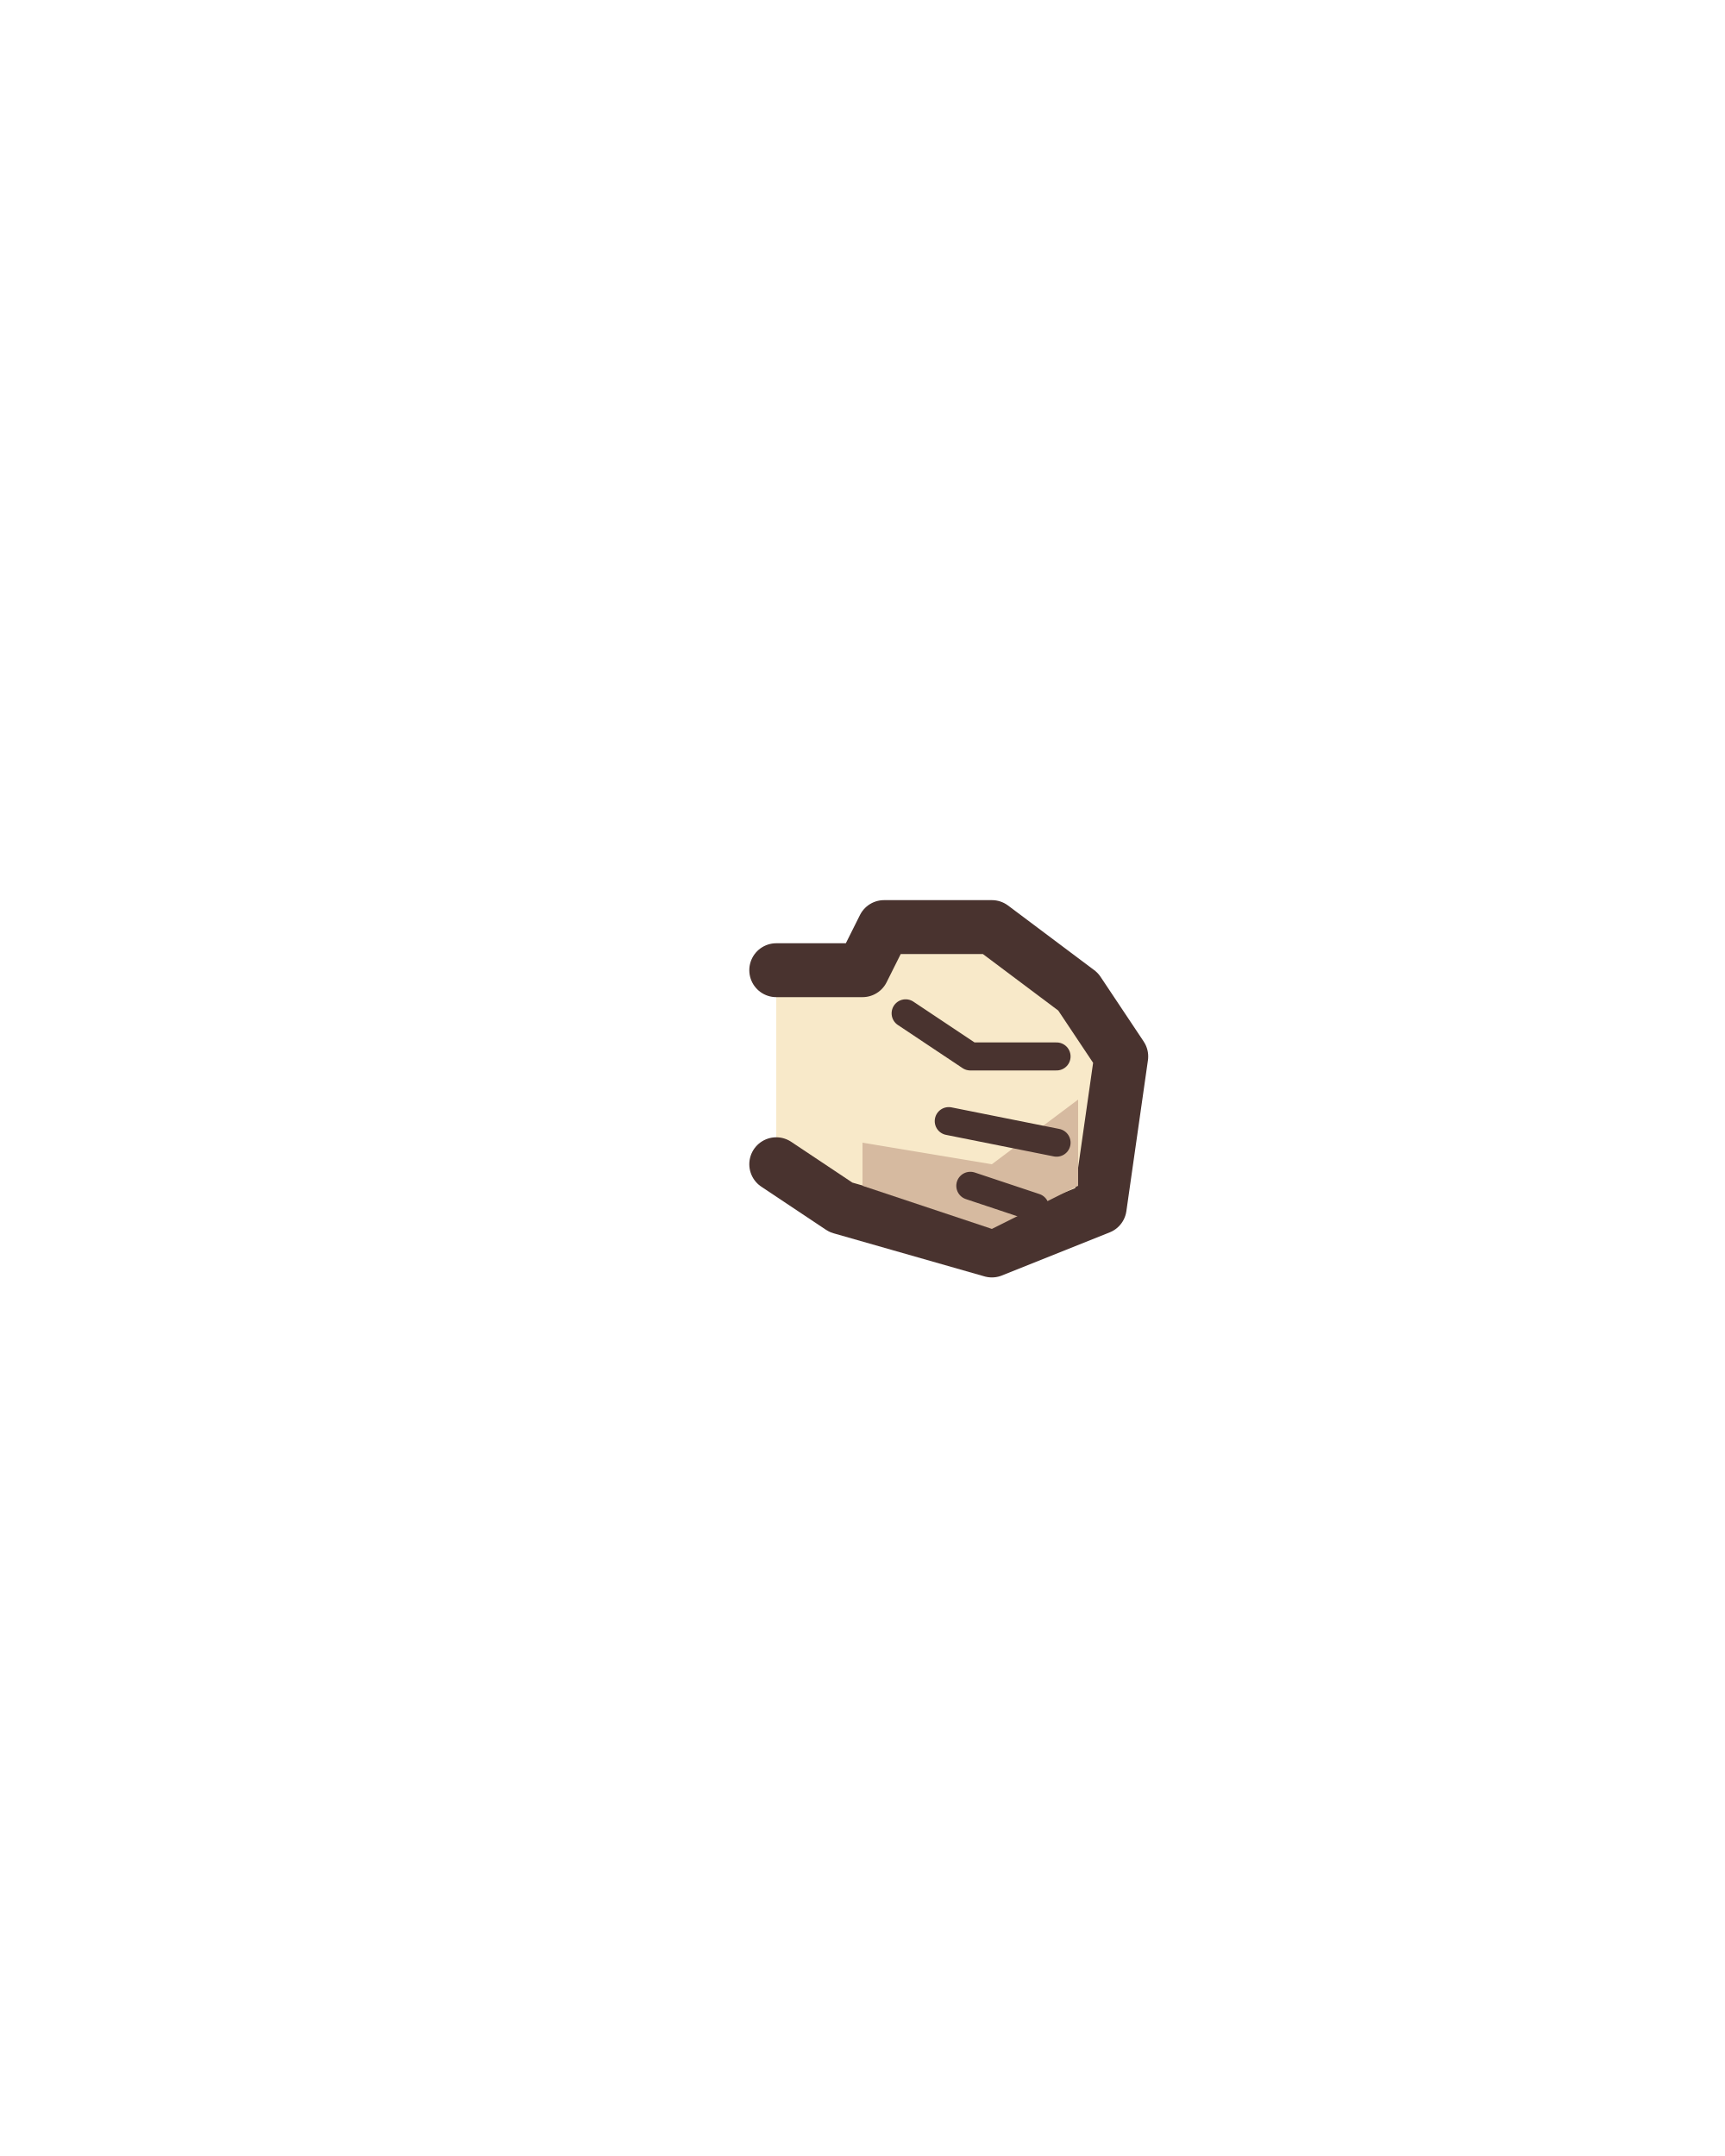
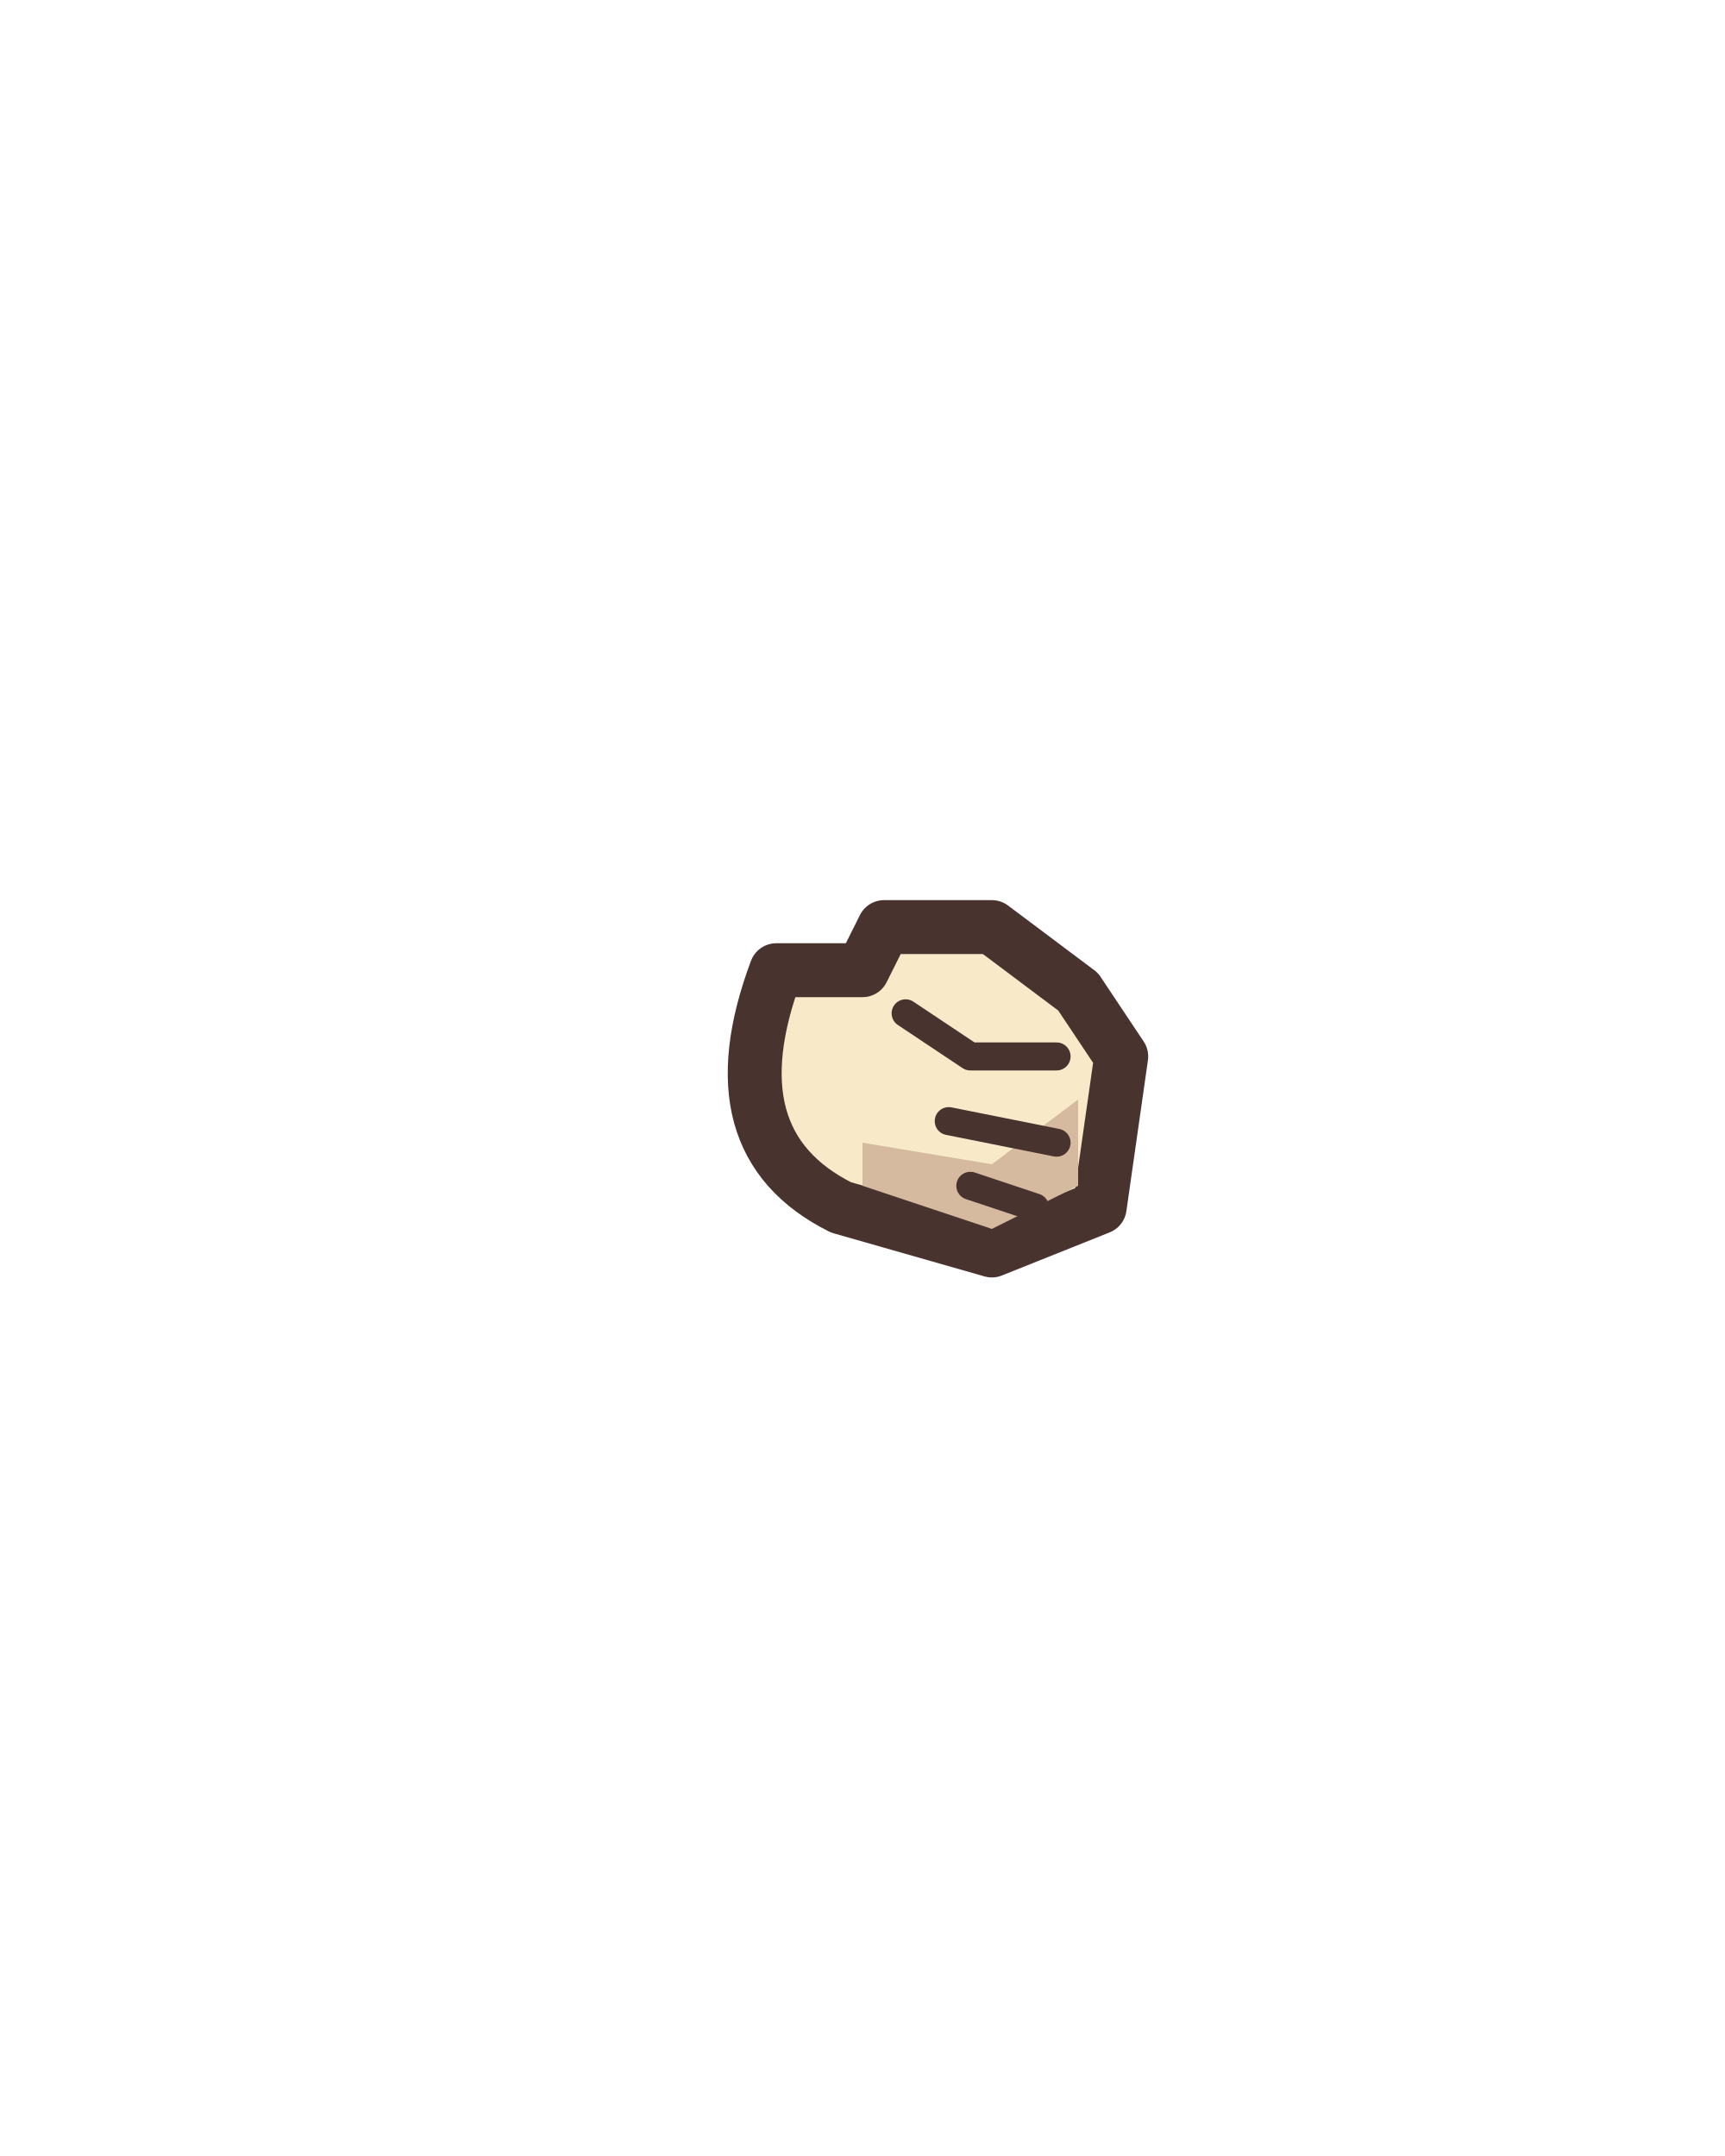
<svg xmlns="http://www.w3.org/2000/svg" viewBox="-40 -50 80 100" width="160" height="200">
  <g stroke="#49332f" stroke-width="2.5" stroke-linejoin="round" stroke-linecap="round">
-     <path fill="#f8e9c9" d="M-4-5L0-5L1-7L6-7L10-4L12-1L11 6L6 8L-1 6L-4 4" />
+     <path fill="#f8e9c9" d="M-4-5L0-5L1-7L6-7L10-4L12-1L11 6L6 8L-1 6Q-7 3-4-5Z" />
    <path fill="#d6baa0" stroke="none" d="M0 3L6 4L10 1L10 5L6 7L0 5Z" />
    <path fill="none" stroke-width="1.3" d="M2-3L5-1L9-1M4 2l5 1M5 5l3 1" />
  </g>
</svg>
